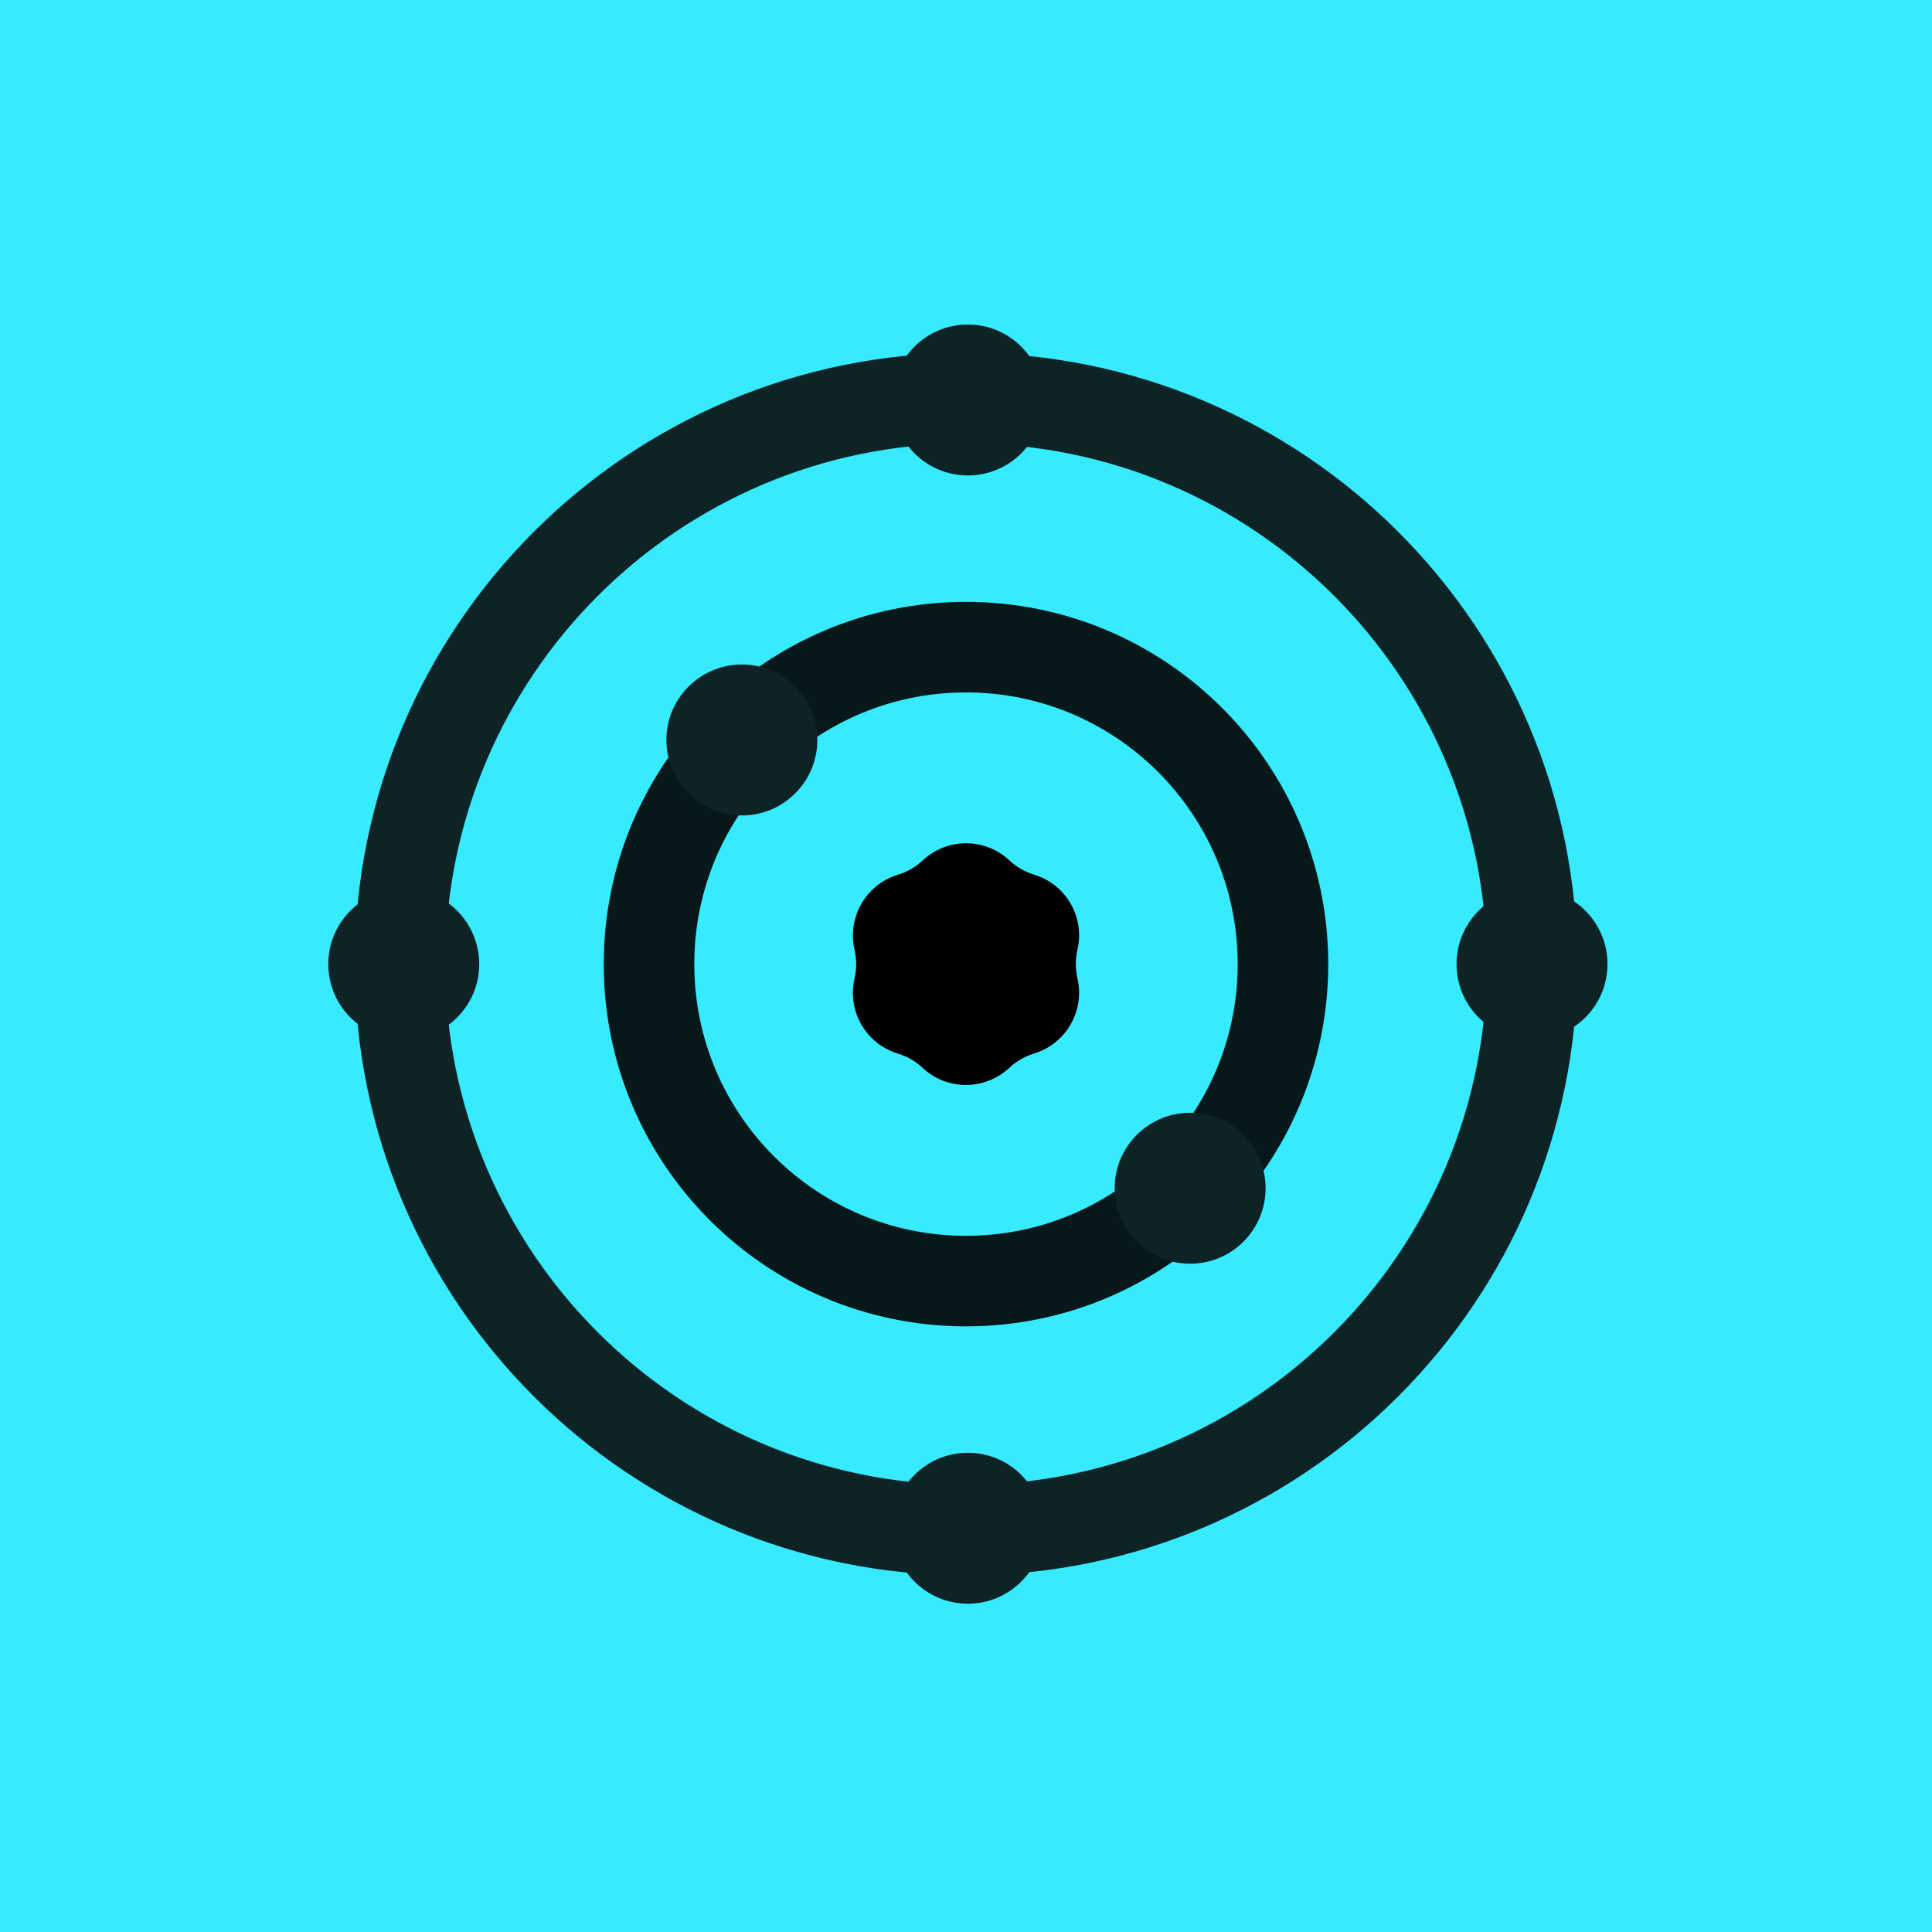
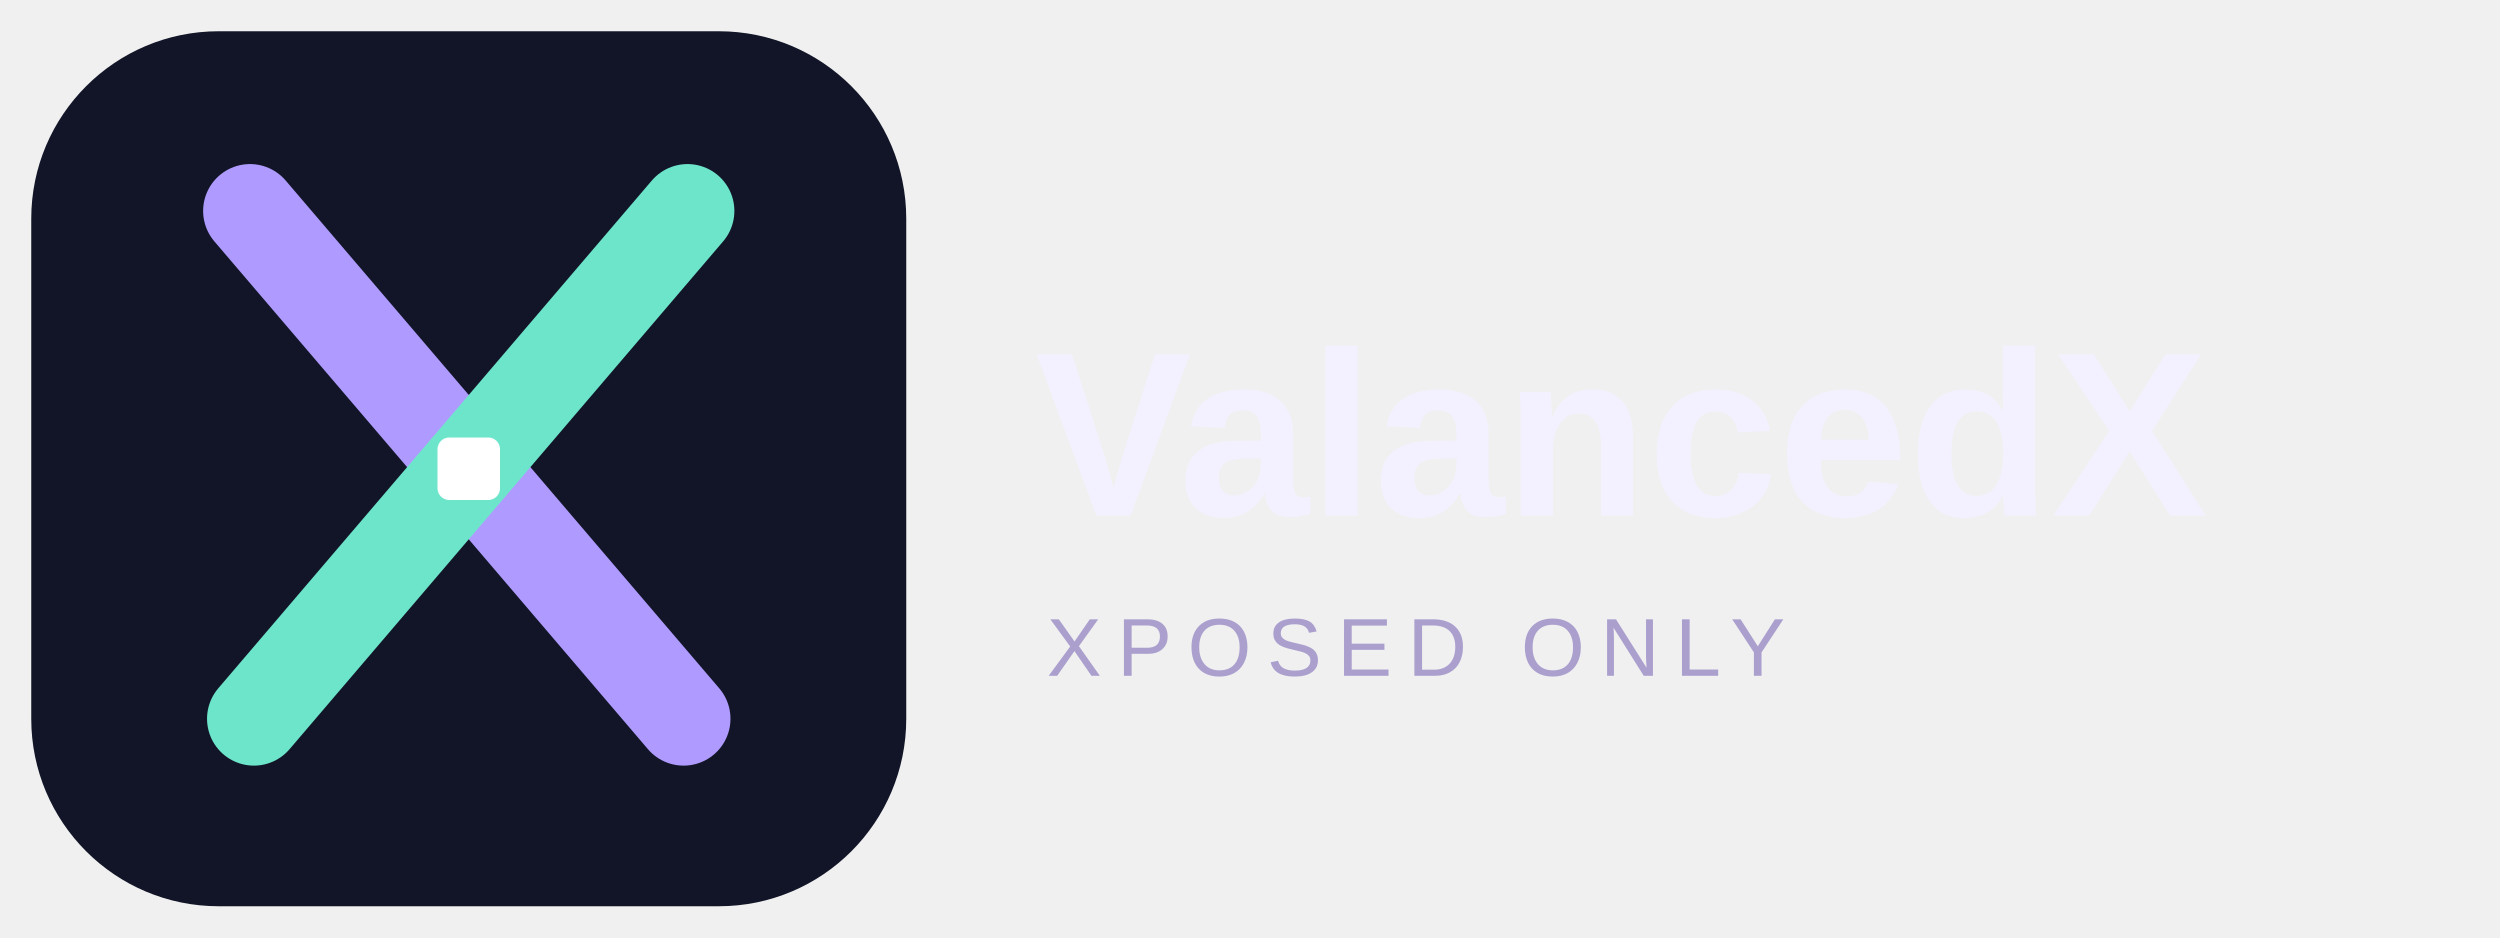
- <svg xmlns="http://www.w3.org/2000/svg" width="512" height="512" viewBox="0 0 512 512" fill="none">
-   <rect width="512" height="512" fill="#37EBFF" />
-   <path d="M226.464 251.712C224.469 243.094 229.491 234.397 237.952 231.816C240.407 231.067 242.659 229.765 244.535 228.011C250.999 221.966 261.033 221.961 267.491 228C269.365 229.752 271.616 231.052 274.07 231.799C282.529 234.372 287.542 243.064 285.539 251.684C284.958 254.186 284.957 256.787 285.535 259.288C287.53 267.906 282.509 276.603 274.048 279.185C271.593 279.934 269.341 281.236 267.465 282.99C261.001 289.035 250.967 289.039 244.509 283.001C242.635 281.248 240.384 279.949 237.929 279.202C229.471 276.629 224.458 267.936 226.461 259.316C227.042 256.814 227.043 254.213 226.464 251.712Z" fill="black" />
-   <path d="M340 255.5C340 301.892 302.392 339.5 256 339.5C209.608 339.5 172 301.892 172 255.5C172 209.108 209.608 171.5 256 171.5C302.392 171.5 340 209.108 340 255.5Z" stroke-width="24" stroke="#06181A" />
-   <circle cx="196.603" cy="196.103" r="20" transform="rotate(-45 196.603 196.103)" fill="#0D2326" />
-   <circle cx="315.397" cy="314.897" r="20" transform="rotate(-45 315.397 314.897)" fill="#0D2326" />
-   <path d="M406 255.5C406 338.343 338.843 405.5 256 405.5C173.157 405.5 106 338.343 106 255.5C106 172.657 173.157 105.5 256 105.5C338.843 105.5 406 172.657 406 255.5Z" stroke-width="24" stroke="#0D2326" />
-   <circle cx="256.5" cy="405" r="20" transform="rotate(-90 256.5 405)" fill="#0D2326" />
-   <circle cx="256.5" cy="106" r="20" transform="rotate(-90 256.5 106)" fill="#0D2326" />
-   <circle cx="107" cy="255.5" r="20" fill="#0D2326" />
-   <circle cx="406" cy="255.5" r="20" fill="#0D2326" />
+ <svg xmlns="http://www.w3.org/2000/svg" width="640" height="240" viewBox="0 0 640 240" role="img" aria-labelledby="title">
+   <rect x="8" y="8" width="224" height="224" rx="48" fill="#111527" />
+   <path d="M64 54 175 184" fill="none" stroke="#AF9BFF" stroke-width="24" stroke-linecap="round" />
+   <path d="M176 54 65 184" fill="none" stroke="#6DE5CB" stroke-width="24" stroke-linecap="round" />
+   <rect x="112" y="112" width="16" height="16" rx="3" fill="#fff" />
+   <text x="265" y="132" fill="#F3F1FF" font-family="Arial,sans-serif" font-size="60" font-weight="700">ValancedX</text>
+   <text x="268" y="173" fill="#AB9FCE" font-family="Arial,sans-serif" font-size="21" letter-spacing="4">XPOSED ONLY</text>
</svg>
